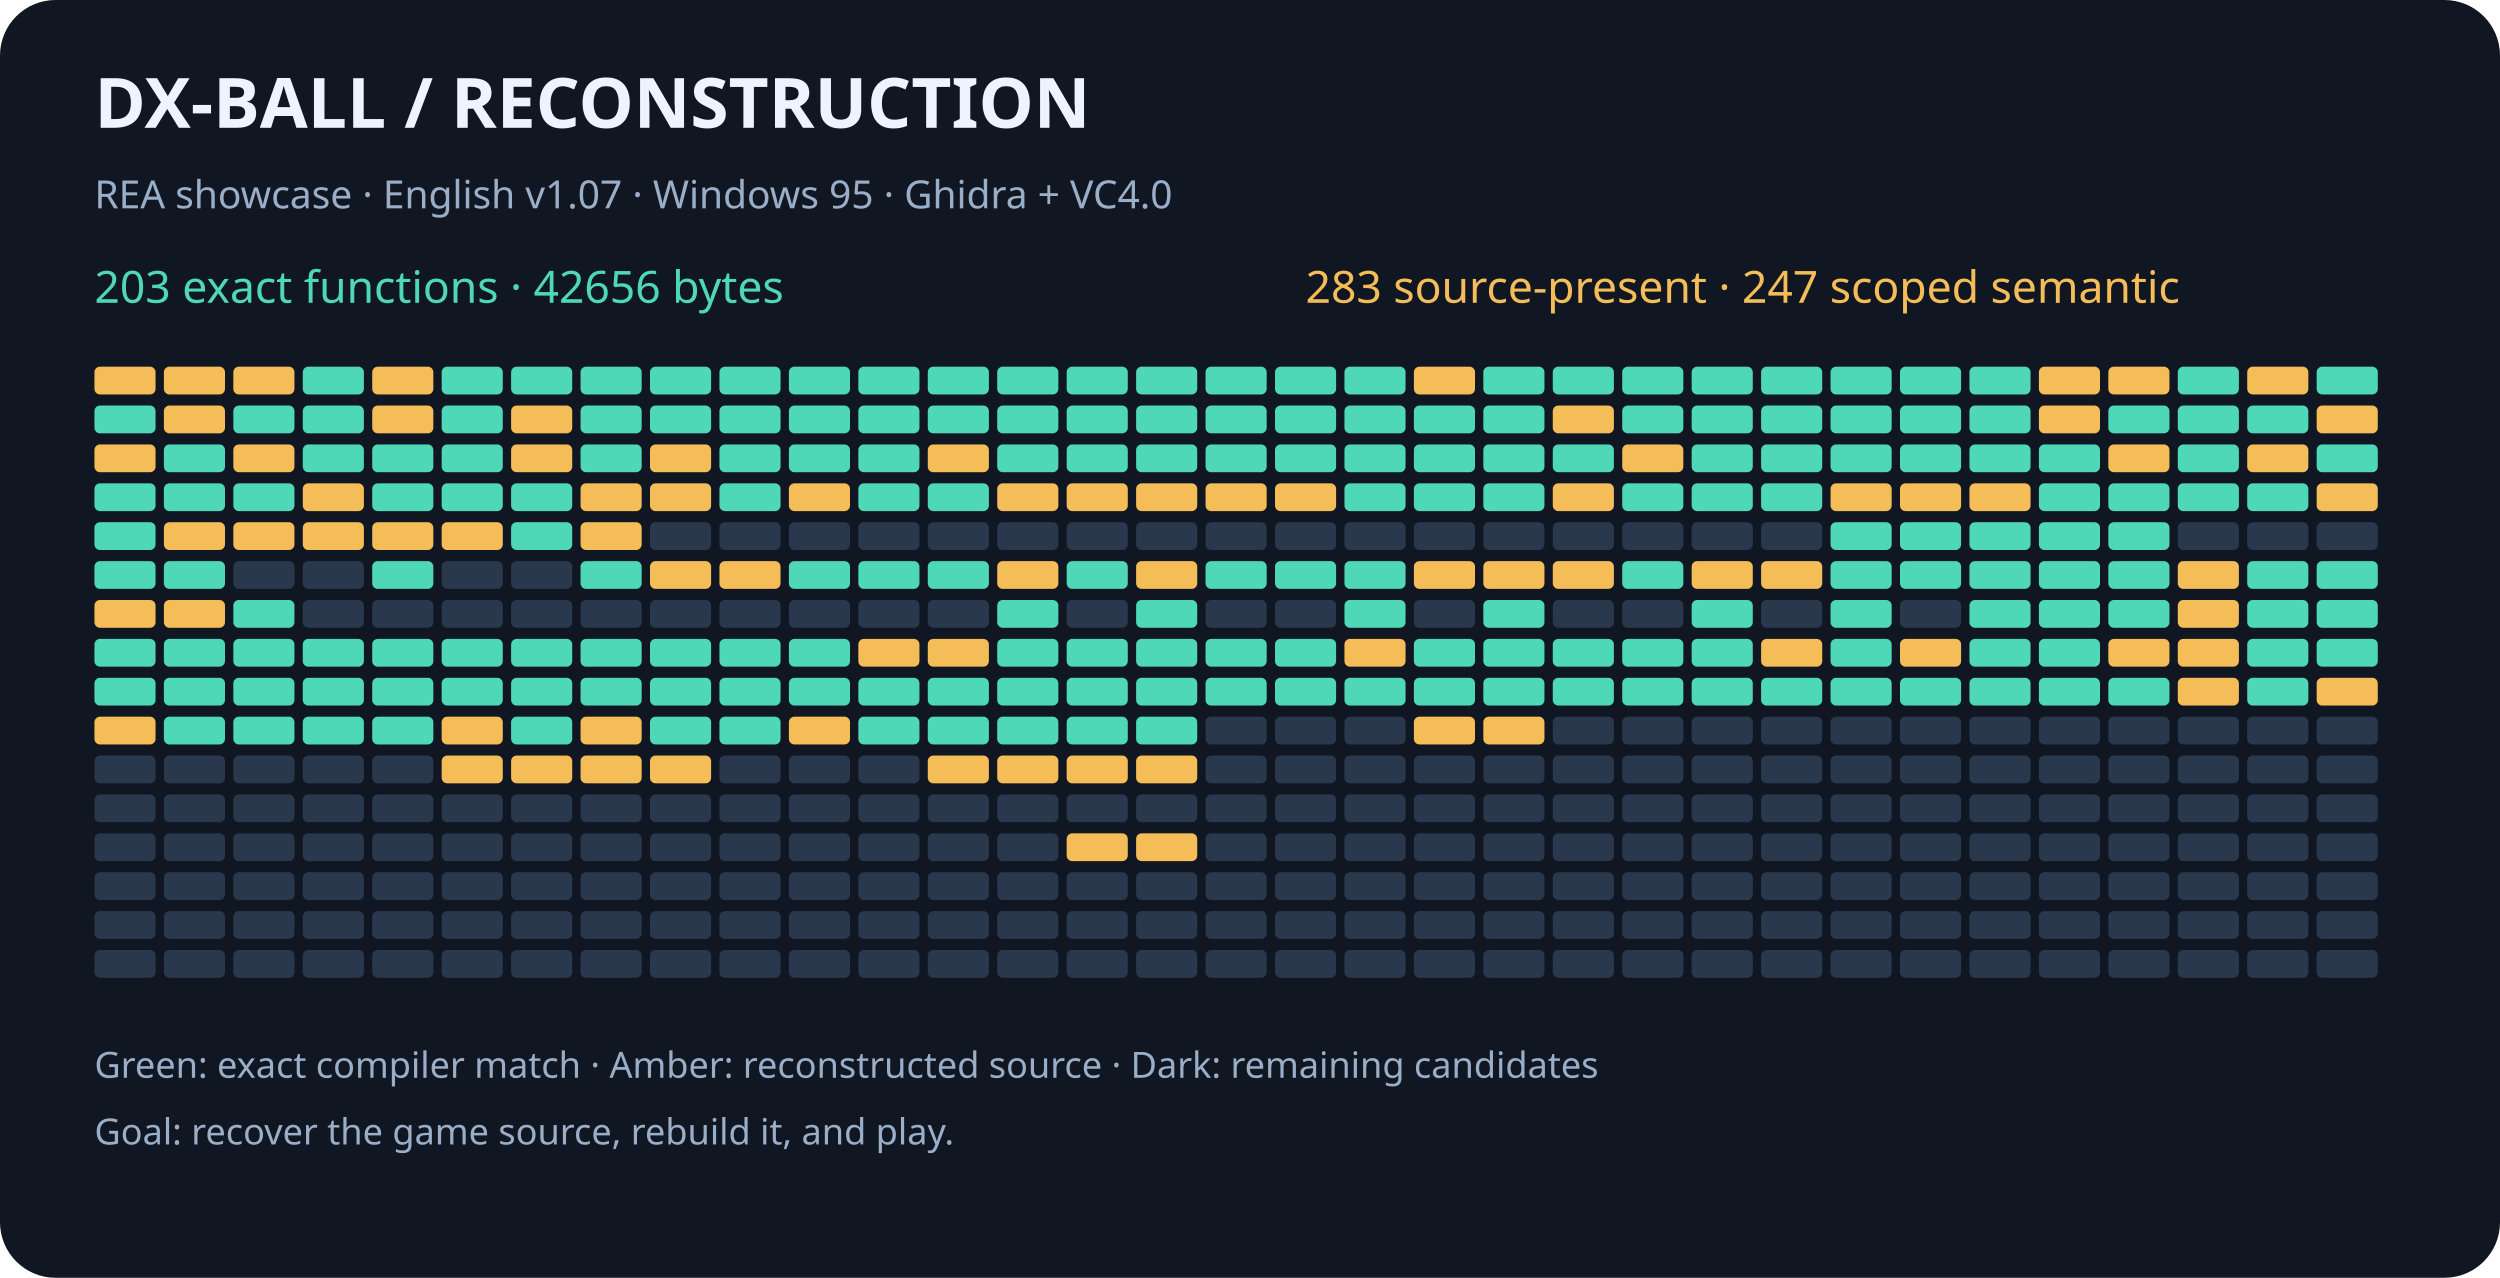
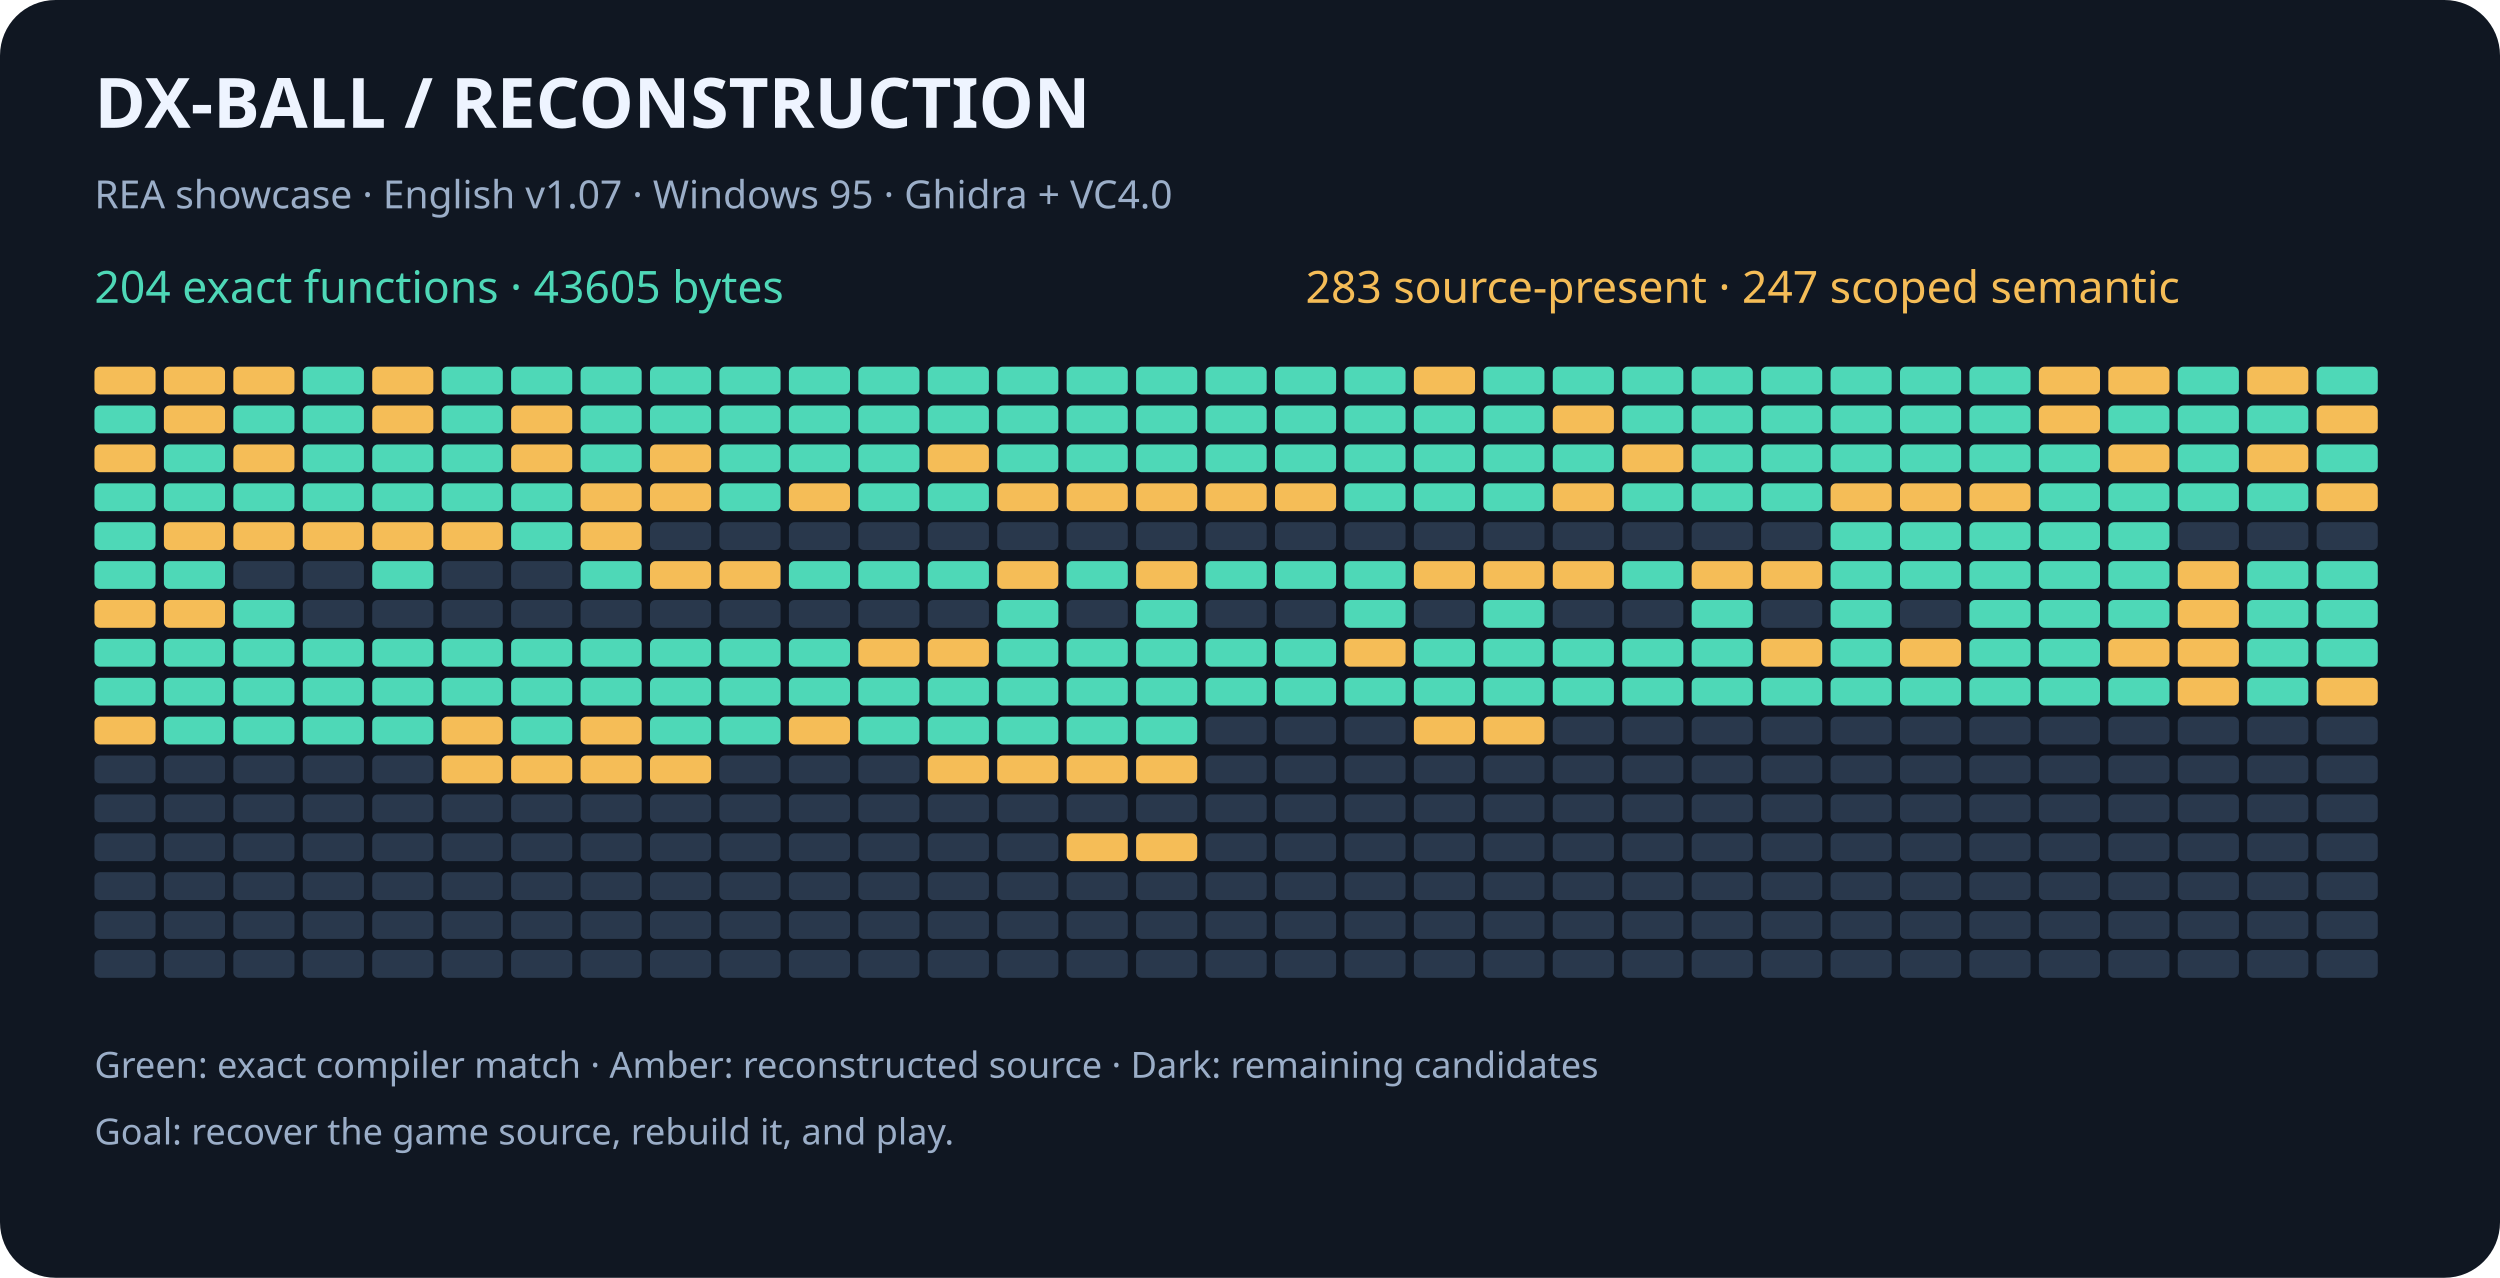
<svg xmlns="http://www.w3.org/2000/svg" width="900" height="460" viewBox="0 0 900 460" role="img" aria-labelledby="title desc">
  <rect width="900" height="460" rx="20" fill="#101722" />
  <g font-family="sans-serif">
    <text x="34" y="46" fill="#eef4ff" font-size="25" font-weight="bold">DX-BALL  /  RECONSTRUCTION</text>
    <text x="34" y="75" fill="#9baec8" font-size="14">REA showcase · English v1.07 · Windows 95 · Ghidra + VC4.0</text>
-     <text x="34" y="109" fill="#4ed8b7" font-size="16">203 exact functions · 42656 bytes</text>
+     <text x="34" y="109" fill="#4ed8b7" font-size="16">204 exact functions · 43605 bytes</text>
    <text x="470" y="109" fill="#f5bd57" font-size="16">283 source-present · 247 scoped semantic</text>
    <rect x="34" y="132" width="22" height="10" rx="2" fill="#f5bd57" />
    <rect x="59" y="132" width="22" height="10" rx="2" fill="#f5bd57" />
    <rect x="84" y="132" width="22" height="10" rx="2" fill="#f5bd57" />
    <rect x="109" y="132" width="22" height="10" rx="2" fill="#4ed8b7" />
    <rect x="134" y="132" width="22" height="10" rx="2" fill="#f5bd57" />
    <rect x="159" y="132" width="22" height="10" rx="2" fill="#4ed8b7" />
    <rect x="184" y="132" width="22" height="10" rx="2" fill="#4ed8b7" />
    <rect x="209" y="132" width="22" height="10" rx="2" fill="#4ed8b7" />
    <rect x="234" y="132" width="22" height="10" rx="2" fill="#4ed8b7" />
    <rect x="259" y="132" width="22" height="10" rx="2" fill="#4ed8b7" />
    <rect x="284" y="132" width="22" height="10" rx="2" fill="#4ed8b7" />
    <rect x="309" y="132" width="22" height="10" rx="2" fill="#4ed8b7" />
    <rect x="334" y="132" width="22" height="10" rx="2" fill="#4ed8b7" />
    <rect x="359" y="132" width="22" height="10" rx="2" fill="#4ed8b7" />
    <rect x="384" y="132" width="22" height="10" rx="2" fill="#4ed8b7" />
    <rect x="409" y="132" width="22" height="10" rx="2" fill="#4ed8b7" />
    <rect x="434" y="132" width="22" height="10" rx="2" fill="#4ed8b7" />
    <rect x="459" y="132" width="22" height="10" rx="2" fill="#4ed8b7" />
    <rect x="484" y="132" width="22" height="10" rx="2" fill="#4ed8b7" />
    <rect x="509" y="132" width="22" height="10" rx="2" fill="#f5bd57" />
    <rect x="534" y="132" width="22" height="10" rx="2" fill="#4ed8b7" />
    <rect x="559" y="132" width="22" height="10" rx="2" fill="#4ed8b7" />
    <rect x="584" y="132" width="22" height="10" rx="2" fill="#4ed8b7" />
    <rect x="609" y="132" width="22" height="10" rx="2" fill="#4ed8b7" />
    <rect x="634" y="132" width="22" height="10" rx="2" fill="#4ed8b7" />
    <rect x="659" y="132" width="22" height="10" rx="2" fill="#4ed8b7" />
    <rect x="684" y="132" width="22" height="10" rx="2" fill="#4ed8b7" />
    <rect x="709" y="132" width="22" height="10" rx="2" fill="#4ed8b7" />
    <rect x="734" y="132" width="22" height="10" rx="2" fill="#f5bd57" />
    <rect x="759" y="132" width="22" height="10" rx="2" fill="#f5bd57" />
    <rect x="784" y="132" width="22" height="10" rx="2" fill="#4ed8b7" />
    <rect x="809" y="132" width="22" height="10" rx="2" fill="#f5bd57" />
    <rect x="834" y="132" width="22" height="10" rx="2" fill="#4ed8b7" />
    <rect x="34" y="146" width="22" height="10" rx="2" fill="#4ed8b7" />
    <rect x="59" y="146" width="22" height="10" rx="2" fill="#f5bd57" />
    <rect x="84" y="146" width="22" height="10" rx="2" fill="#4ed8b7" />
    <rect x="109" y="146" width="22" height="10" rx="2" fill="#4ed8b7" />
    <rect x="134" y="146" width="22" height="10" rx="2" fill="#f5bd57" />
    <rect x="159" y="146" width="22" height="10" rx="2" fill="#4ed8b7" />
    <rect x="184" y="146" width="22" height="10" rx="2" fill="#f5bd57" />
    <rect x="209" y="146" width="22" height="10" rx="2" fill="#4ed8b7" />
    <rect x="234" y="146" width="22" height="10" rx="2" fill="#4ed8b7" />
    <rect x="259" y="146" width="22" height="10" rx="2" fill="#4ed8b7" />
    <rect x="284" y="146" width="22" height="10" rx="2" fill="#4ed8b7" />
    <rect x="309" y="146" width="22" height="10" rx="2" fill="#4ed8b7" />
    <rect x="334" y="146" width="22" height="10" rx="2" fill="#4ed8b7" />
    <rect x="359" y="146" width="22" height="10" rx="2" fill="#4ed8b7" />
    <rect x="384" y="146" width="22" height="10" rx="2" fill="#4ed8b7" />
    <rect x="409" y="146" width="22" height="10" rx="2" fill="#4ed8b7" />
    <rect x="434" y="146" width="22" height="10" rx="2" fill="#4ed8b7" />
    <rect x="459" y="146" width="22" height="10" rx="2" fill="#4ed8b7" />
    <rect x="484" y="146" width="22" height="10" rx="2" fill="#4ed8b7" />
    <rect x="509" y="146" width="22" height="10" rx="2" fill="#4ed8b7" />
    <rect x="534" y="146" width="22" height="10" rx="2" fill="#4ed8b7" />
    <rect x="559" y="146" width="22" height="10" rx="2" fill="#f5bd57" />
    <rect x="584" y="146" width="22" height="10" rx="2" fill="#4ed8b7" />
    <rect x="609" y="146" width="22" height="10" rx="2" fill="#4ed8b7" />
    <rect x="634" y="146" width="22" height="10" rx="2" fill="#4ed8b7" />
    <rect x="659" y="146" width="22" height="10" rx="2" fill="#4ed8b7" />
    <rect x="684" y="146" width="22" height="10" rx="2" fill="#4ed8b7" />
    <rect x="709" y="146" width="22" height="10" rx="2" fill="#4ed8b7" />
    <rect x="734" y="146" width="22" height="10" rx="2" fill="#f5bd57" />
    <rect x="759" y="146" width="22" height="10" rx="2" fill="#4ed8b7" />
    <rect x="784" y="146" width="22" height="10" rx="2" fill="#4ed8b7" />
    <rect x="809" y="146" width="22" height="10" rx="2" fill="#4ed8b7" />
    <rect x="834" y="146" width="22" height="10" rx="2" fill="#f5bd57" />
    <rect x="34" y="160" width="22" height="10" rx="2" fill="#f5bd57" />
    <rect x="59" y="160" width="22" height="10" rx="2" fill="#4ed8b7" />
    <rect x="84" y="160" width="22" height="10" rx="2" fill="#f5bd57" />
    <rect x="109" y="160" width="22" height="10" rx="2" fill="#4ed8b7" />
    <rect x="134" y="160" width="22" height="10" rx="2" fill="#4ed8b7" />
    <rect x="159" y="160" width="22" height="10" rx="2" fill="#4ed8b7" />
    <rect x="184" y="160" width="22" height="10" rx="2" fill="#f5bd57" />
    <rect x="209" y="160" width="22" height="10" rx="2" fill="#4ed8b7" />
    <rect x="234" y="160" width="22" height="10" rx="2" fill="#f5bd57" />
    <rect x="259" y="160" width="22" height="10" rx="2" fill="#4ed8b7" />
    <rect x="284" y="160" width="22" height="10" rx="2" fill="#4ed8b7" />
    <rect x="309" y="160" width="22" height="10" rx="2" fill="#4ed8b7" />
    <rect x="334" y="160" width="22" height="10" rx="2" fill="#f5bd57" />
    <rect x="359" y="160" width="22" height="10" rx="2" fill="#4ed8b7" />
    <rect x="384" y="160" width="22" height="10" rx="2" fill="#4ed8b7" />
    <rect x="409" y="160" width="22" height="10" rx="2" fill="#4ed8b7" />
    <rect x="434" y="160" width="22" height="10" rx="2" fill="#4ed8b7" />
    <rect x="459" y="160" width="22" height="10" rx="2" fill="#4ed8b7" />
    <rect x="484" y="160" width="22" height="10" rx="2" fill="#4ed8b7" />
    <rect x="509" y="160" width="22" height="10" rx="2" fill="#4ed8b7" />
    <rect x="534" y="160" width="22" height="10" rx="2" fill="#4ed8b7" />
    <rect x="559" y="160" width="22" height="10" rx="2" fill="#4ed8b7" />
    <rect x="584" y="160" width="22" height="10" rx="2" fill="#f5bd57" />
    <rect x="609" y="160" width="22" height="10" rx="2" fill="#4ed8b7" />
    <rect x="634" y="160" width="22" height="10" rx="2" fill="#4ed8b7" />
    <rect x="659" y="160" width="22" height="10" rx="2" fill="#4ed8b7" />
    <rect x="684" y="160" width="22" height="10" rx="2" fill="#4ed8b7" />
    <rect x="709" y="160" width="22" height="10" rx="2" fill="#4ed8b7" />
    <rect x="734" y="160" width="22" height="10" rx="2" fill="#4ed8b7" />
    <rect x="759" y="160" width="22" height="10" rx="2" fill="#f5bd57" />
    <rect x="784" y="160" width="22" height="10" rx="2" fill="#4ed8b7" />
    <rect x="809" y="160" width="22" height="10" rx="2" fill="#f5bd57" />
    <rect x="834" y="160" width="22" height="10" rx="2" fill="#4ed8b7" />
    <rect x="34" y="174" width="22" height="10" rx="2" fill="#4ed8b7" />
    <rect x="59" y="174" width="22" height="10" rx="2" fill="#4ed8b7" />
    <rect x="84" y="174" width="22" height="10" rx="2" fill="#4ed8b7" />
-     <rect x="109" y="174" width="22" height="10" rx="2" fill="#f5bd57" />
+     <rect x="109" y="174" width="22" height="10" rx="2" fill="#4ed8b7" />
    <rect x="134" y="174" width="22" height="10" rx="2" fill="#4ed8b7" />
    <rect x="159" y="174" width="22" height="10" rx="2" fill="#4ed8b7" />
    <rect x="184" y="174" width="22" height="10" rx="2" fill="#4ed8b7" />
    <rect x="209" y="174" width="22" height="10" rx="2" fill="#f5bd57" />
    <rect x="234" y="174" width="22" height="10" rx="2" fill="#f5bd57" />
    <rect x="259" y="174" width="22" height="10" rx="2" fill="#4ed8b7" />
    <rect x="284" y="174" width="22" height="10" rx="2" fill="#f5bd57" />
    <rect x="309" y="174" width="22" height="10" rx="2" fill="#4ed8b7" />
    <rect x="334" y="174" width="22" height="10" rx="2" fill="#4ed8b7" />
    <rect x="359" y="174" width="22" height="10" rx="2" fill="#f5bd57" />
    <rect x="384" y="174" width="22" height="10" rx="2" fill="#f5bd57" />
    <rect x="409" y="174" width="22" height="10" rx="2" fill="#f5bd57" />
    <rect x="434" y="174" width="22" height="10" rx="2" fill="#f5bd57" />
    <rect x="459" y="174" width="22" height="10" rx="2" fill="#f5bd57" />
    <rect x="484" y="174" width="22" height="10" rx="2" fill="#4ed8b7" />
    <rect x="509" y="174" width="22" height="10" rx="2" fill="#4ed8b7" />
    <rect x="534" y="174" width="22" height="10" rx="2" fill="#4ed8b7" />
    <rect x="559" y="174" width="22" height="10" rx="2" fill="#f5bd57" />
    <rect x="584" y="174" width="22" height="10" rx="2" fill="#4ed8b7" />
    <rect x="609" y="174" width="22" height="10" rx="2" fill="#4ed8b7" />
    <rect x="634" y="174" width="22" height="10" rx="2" fill="#4ed8b7" />
    <rect x="659" y="174" width="22" height="10" rx="2" fill="#f5bd57" />
    <rect x="684" y="174" width="22" height="10" rx="2" fill="#f5bd57" />
    <rect x="709" y="174" width="22" height="10" rx="2" fill="#f5bd57" />
    <rect x="734" y="174" width="22" height="10" rx="2" fill="#4ed8b7" />
    <rect x="759" y="174" width="22" height="10" rx="2" fill="#4ed8b7" />
    <rect x="784" y="174" width="22" height="10" rx="2" fill="#4ed8b7" />
    <rect x="809" y="174" width="22" height="10" rx="2" fill="#4ed8b7" />
    <rect x="834" y="174" width="22" height="10" rx="2" fill="#f5bd57" />
    <rect x="34" y="188" width="22" height="10" rx="2" fill="#4ed8b7" />
    <rect x="59" y="188" width="22" height="10" rx="2" fill="#f5bd57" />
    <rect x="84" y="188" width="22" height="10" rx="2" fill="#f5bd57" />
    <rect x="109" y="188" width="22" height="10" rx="2" fill="#f5bd57" />
    <rect x="134" y="188" width="22" height="10" rx="2" fill="#f5bd57" />
    <rect x="159" y="188" width="22" height="10" rx="2" fill="#f5bd57" />
    <rect x="184" y="188" width="22" height="10" rx="2" fill="#4ed8b7" />
    <rect x="209" y="188" width="22" height="10" rx="2" fill="#f5bd57" />
    <rect x="234" y="188" width="22" height="10" rx="2" fill="#29384c" />
    <rect x="259" y="188" width="22" height="10" rx="2" fill="#29384c" />
    <rect x="284" y="188" width="22" height="10" rx="2" fill="#29384c" />
    <rect x="309" y="188" width="22" height="10" rx="2" fill="#29384c" />
    <rect x="334" y="188" width="22" height="10" rx="2" fill="#29384c" />
    <rect x="359" y="188" width="22" height="10" rx="2" fill="#29384c" />
    <rect x="384" y="188" width="22" height="10" rx="2" fill="#29384c" />
    <rect x="409" y="188" width="22" height="10" rx="2" fill="#29384c" />
    <rect x="434" y="188" width="22" height="10" rx="2" fill="#29384c" />
    <rect x="459" y="188" width="22" height="10" rx="2" fill="#29384c" />
    <rect x="484" y="188" width="22" height="10" rx="2" fill="#29384c" />
    <rect x="509" y="188" width="22" height="10" rx="2" fill="#29384c" />
    <rect x="534" y="188" width="22" height="10" rx="2" fill="#29384c" />
    <rect x="559" y="188" width="22" height="10" rx="2" fill="#29384c" />
    <rect x="584" y="188" width="22" height="10" rx="2" fill="#29384c" />
    <rect x="609" y="188" width="22" height="10" rx="2" fill="#29384c" />
    <rect x="634" y="188" width="22" height="10" rx="2" fill="#29384c" />
    <rect x="659" y="188" width="22" height="10" rx="2" fill="#4ed8b7" />
    <rect x="684" y="188" width="22" height="10" rx="2" fill="#4ed8b7" />
    <rect x="709" y="188" width="22" height="10" rx="2" fill="#4ed8b7" />
    <rect x="734" y="188" width="22" height="10" rx="2" fill="#4ed8b7" />
    <rect x="759" y="188" width="22" height="10" rx="2" fill="#4ed8b7" />
    <rect x="784" y="188" width="22" height="10" rx="2" fill="#29384c" />
    <rect x="809" y="188" width="22" height="10" rx="2" fill="#29384c" />
    <rect x="834" y="188" width="22" height="10" rx="2" fill="#29384c" />
    <rect x="34" y="202" width="22" height="10" rx="2" fill="#4ed8b7" />
    <rect x="59" y="202" width="22" height="10" rx="2" fill="#4ed8b7" />
    <rect x="84" y="202" width="22" height="10" rx="2" fill="#29384c" />
    <rect x="109" y="202" width="22" height="10" rx="2" fill="#29384c" />
    <rect x="134" y="202" width="22" height="10" rx="2" fill="#4ed8b7" />
    <rect x="159" y="202" width="22" height="10" rx="2" fill="#29384c" />
    <rect x="184" y="202" width="22" height="10" rx="2" fill="#29384c" />
    <rect x="209" y="202" width="22" height="10" rx="2" fill="#4ed8b7" />
    <rect x="234" y="202" width="22" height="10" rx="2" fill="#f5bd57" />
    <rect x="259" y="202" width="22" height="10" rx="2" fill="#f5bd57" />
    <rect x="284" y="202" width="22" height="10" rx="2" fill="#4ed8b7" />
    <rect x="309" y="202" width="22" height="10" rx="2" fill="#4ed8b7" />
    <rect x="334" y="202" width="22" height="10" rx="2" fill="#4ed8b7" />
    <rect x="359" y="202" width="22" height="10" rx="2" fill="#f5bd57" />
    <rect x="384" y="202" width="22" height="10" rx="2" fill="#4ed8b7" />
    <rect x="409" y="202" width="22" height="10" rx="2" fill="#f5bd57" />
    <rect x="434" y="202" width="22" height="10" rx="2" fill="#4ed8b7" />
    <rect x="459" y="202" width="22" height="10" rx="2" fill="#4ed8b7" />
    <rect x="484" y="202" width="22" height="10" rx="2" fill="#4ed8b7" />
    <rect x="509" y="202" width="22" height="10" rx="2" fill="#f5bd57" />
    <rect x="534" y="202" width="22" height="10" rx="2" fill="#f5bd57" />
    <rect x="559" y="202" width="22" height="10" rx="2" fill="#f5bd57" />
    <rect x="584" y="202" width="22" height="10" rx="2" fill="#4ed8b7" />
    <rect x="609" y="202" width="22" height="10" rx="2" fill="#f5bd57" />
    <rect x="634" y="202" width="22" height="10" rx="2" fill="#f5bd57" />
    <rect x="659" y="202" width="22" height="10" rx="2" fill="#4ed8b7" />
    <rect x="684" y="202" width="22" height="10" rx="2" fill="#4ed8b7" />
    <rect x="709" y="202" width="22" height="10" rx="2" fill="#4ed8b7" />
    <rect x="734" y="202" width="22" height="10" rx="2" fill="#4ed8b7" />
    <rect x="759" y="202" width="22" height="10" rx="2" fill="#4ed8b7" />
    <rect x="784" y="202" width="22" height="10" rx="2" fill="#f5bd57" />
    <rect x="809" y="202" width="22" height="10" rx="2" fill="#4ed8b7" />
    <rect x="834" y="202" width="22" height="10" rx="2" fill="#4ed8b7" />
    <rect x="34" y="216" width="22" height="10" rx="2" fill="#f5bd57" />
    <rect x="59" y="216" width="22" height="10" rx="2" fill="#f5bd57" />
    <rect x="84" y="216" width="22" height="10" rx="2" fill="#4ed8b7" />
    <rect x="109" y="216" width="22" height="10" rx="2" fill="#29384c" />
    <rect x="134" y="216" width="22" height="10" rx="2" fill="#29384c" />
    <rect x="159" y="216" width="22" height="10" rx="2" fill="#29384c" />
    <rect x="184" y="216" width="22" height="10" rx="2" fill="#29384c" />
    <rect x="209" y="216" width="22" height="10" rx="2" fill="#29384c" />
    <rect x="234" y="216" width="22" height="10" rx="2" fill="#29384c" />
    <rect x="259" y="216" width="22" height="10" rx="2" fill="#29384c" />
    <rect x="284" y="216" width="22" height="10" rx="2" fill="#29384c" />
    <rect x="309" y="216" width="22" height="10" rx="2" fill="#29384c" />
    <rect x="334" y="216" width="22" height="10" rx="2" fill="#29384c" />
    <rect x="359" y="216" width="22" height="10" rx="2" fill="#4ed8b7" />
    <rect x="384" y="216" width="22" height="10" rx="2" fill="#29384c" />
    <rect x="409" y="216" width="22" height="10" rx="2" fill="#4ed8b7" />
    <rect x="434" y="216" width="22" height="10" rx="2" fill="#29384c" />
    <rect x="459" y="216" width="22" height="10" rx="2" fill="#29384c" />
    <rect x="484" y="216" width="22" height="10" rx="2" fill="#4ed8b7" />
    <rect x="509" y="216" width="22" height="10" rx="2" fill="#29384c" />
    <rect x="534" y="216" width="22" height="10" rx="2" fill="#4ed8b7" />
    <rect x="559" y="216" width="22" height="10" rx="2" fill="#29384c" />
    <rect x="584" y="216" width="22" height="10" rx="2" fill="#29384c" />
    <rect x="609" y="216" width="22" height="10" rx="2" fill="#4ed8b7" />
    <rect x="634" y="216" width="22" height="10" rx="2" fill="#29384c" />
    <rect x="659" y="216" width="22" height="10" rx="2" fill="#4ed8b7" />
    <rect x="684" y="216" width="22" height="10" rx="2" fill="#29384c" />
    <rect x="709" y="216" width="22" height="10" rx="2" fill="#4ed8b7" />
    <rect x="734" y="216" width="22" height="10" rx="2" fill="#4ed8b7" />
    <rect x="759" y="216" width="22" height="10" rx="2" fill="#4ed8b7" />
    <rect x="784" y="216" width="22" height="10" rx="2" fill="#f5bd57" />
    <rect x="809" y="216" width="22" height="10" rx="2" fill="#4ed8b7" />
    <rect x="834" y="216" width="22" height="10" rx="2" fill="#4ed8b7" />
    <rect x="34" y="230" width="22" height="10" rx="2" fill="#4ed8b7" />
    <rect x="59" y="230" width="22" height="10" rx="2" fill="#4ed8b7" />
    <rect x="84" y="230" width="22" height="10" rx="2" fill="#4ed8b7" />
    <rect x="109" y="230" width="22" height="10" rx="2" fill="#4ed8b7" />
    <rect x="134" y="230" width="22" height="10" rx="2" fill="#4ed8b7" />
    <rect x="159" y="230" width="22" height="10" rx="2" fill="#4ed8b7" />
    <rect x="184" y="230" width="22" height="10" rx="2" fill="#4ed8b7" />
    <rect x="209" y="230" width="22" height="10" rx="2" fill="#4ed8b7" />
    <rect x="234" y="230" width="22" height="10" rx="2" fill="#4ed8b7" />
    <rect x="259" y="230" width="22" height="10" rx="2" fill="#4ed8b7" />
    <rect x="284" y="230" width="22" height="10" rx="2" fill="#4ed8b7" />
    <rect x="309" y="230" width="22" height="10" rx="2" fill="#f5bd57" />
    <rect x="334" y="230" width="22" height="10" rx="2" fill="#f5bd57" />
    <rect x="359" y="230" width="22" height="10" rx="2" fill="#4ed8b7" />
    <rect x="384" y="230" width="22" height="10" rx="2" fill="#4ed8b7" />
    <rect x="409" y="230" width="22" height="10" rx="2" fill="#4ed8b7" />
    <rect x="434" y="230" width="22" height="10" rx="2" fill="#4ed8b7" />
    <rect x="459" y="230" width="22" height="10" rx="2" fill="#4ed8b7" />
    <rect x="484" y="230" width="22" height="10" rx="2" fill="#f5bd57" />
    <rect x="509" y="230" width="22" height="10" rx="2" fill="#4ed8b7" />
    <rect x="534" y="230" width="22" height="10" rx="2" fill="#4ed8b7" />
    <rect x="559" y="230" width="22" height="10" rx="2" fill="#4ed8b7" />
    <rect x="584" y="230" width="22" height="10" rx="2" fill="#4ed8b7" />
    <rect x="609" y="230" width="22" height="10" rx="2" fill="#4ed8b7" />
    <rect x="634" y="230" width="22" height="10" rx="2" fill="#f5bd57" />
    <rect x="659" y="230" width="22" height="10" rx="2" fill="#4ed8b7" />
    <rect x="684" y="230" width="22" height="10" rx="2" fill="#f5bd57" />
    <rect x="709" y="230" width="22" height="10" rx="2" fill="#4ed8b7" />
    <rect x="734" y="230" width="22" height="10" rx="2" fill="#4ed8b7" />
    <rect x="759" y="230" width="22" height="10" rx="2" fill="#f5bd57" />
    <rect x="784" y="230" width="22" height="10" rx="2" fill="#f5bd57" />
    <rect x="809" y="230" width="22" height="10" rx="2" fill="#4ed8b7" />
    <rect x="834" y="230" width="22" height="10" rx="2" fill="#4ed8b7" />
    <rect x="34" y="244" width="22" height="10" rx="2" fill="#4ed8b7" />
    <rect x="59" y="244" width="22" height="10" rx="2" fill="#4ed8b7" />
    <rect x="84" y="244" width="22" height="10" rx="2" fill="#4ed8b7" />
    <rect x="109" y="244" width="22" height="10" rx="2" fill="#4ed8b7" />
    <rect x="134" y="244" width="22" height="10" rx="2" fill="#4ed8b7" />
    <rect x="159" y="244" width="22" height="10" rx="2" fill="#4ed8b7" />
    <rect x="184" y="244" width="22" height="10" rx="2" fill="#4ed8b7" />
    <rect x="209" y="244" width="22" height="10" rx="2" fill="#4ed8b7" />
    <rect x="234" y="244" width="22" height="10" rx="2" fill="#4ed8b7" />
    <rect x="259" y="244" width="22" height="10" rx="2" fill="#4ed8b7" />
    <rect x="284" y="244" width="22" height="10" rx="2" fill="#4ed8b7" />
    <rect x="309" y="244" width="22" height="10" rx="2" fill="#4ed8b7" />
    <rect x="334" y="244" width="22" height="10" rx="2" fill="#4ed8b7" />
    <rect x="359" y="244" width="22" height="10" rx="2" fill="#4ed8b7" />
    <rect x="384" y="244" width="22" height="10" rx="2" fill="#4ed8b7" />
    <rect x="409" y="244" width="22" height="10" rx="2" fill="#4ed8b7" />
    <rect x="434" y="244" width="22" height="10" rx="2" fill="#4ed8b7" />
    <rect x="459" y="244" width="22" height="10" rx="2" fill="#4ed8b7" />
    <rect x="484" y="244" width="22" height="10" rx="2" fill="#4ed8b7" />
    <rect x="509" y="244" width="22" height="10" rx="2" fill="#4ed8b7" />
    <rect x="534" y="244" width="22" height="10" rx="2" fill="#4ed8b7" />
    <rect x="559" y="244" width="22" height="10" rx="2" fill="#4ed8b7" />
    <rect x="584" y="244" width="22" height="10" rx="2" fill="#4ed8b7" />
    <rect x="609" y="244" width="22" height="10" rx="2" fill="#4ed8b7" />
    <rect x="634" y="244" width="22" height="10" rx="2" fill="#4ed8b7" />
    <rect x="659" y="244" width="22" height="10" rx="2" fill="#4ed8b7" />
    <rect x="684" y="244" width="22" height="10" rx="2" fill="#4ed8b7" />
    <rect x="709" y="244" width="22" height="10" rx="2" fill="#4ed8b7" />
    <rect x="734" y="244" width="22" height="10" rx="2" fill="#4ed8b7" />
    <rect x="759" y="244" width="22" height="10" rx="2" fill="#4ed8b7" />
    <rect x="784" y="244" width="22" height="10" rx="2" fill="#f5bd57" />
    <rect x="809" y="244" width="22" height="10" rx="2" fill="#4ed8b7" />
    <rect x="834" y="244" width="22" height="10" rx="2" fill="#f5bd57" />
    <rect x="34" y="258" width="22" height="10" rx="2" fill="#f5bd57" />
    <rect x="59" y="258" width="22" height="10" rx="2" fill="#4ed8b7" />
    <rect x="84" y="258" width="22" height="10" rx="2" fill="#4ed8b7" />
    <rect x="109" y="258" width="22" height="10" rx="2" fill="#4ed8b7" />
    <rect x="134" y="258" width="22" height="10" rx="2" fill="#4ed8b7" />
    <rect x="159" y="258" width="22" height="10" rx="2" fill="#f5bd57" />
    <rect x="184" y="258" width="22" height="10" rx="2" fill="#4ed8b7" />
    <rect x="209" y="258" width="22" height="10" rx="2" fill="#f5bd57" />
    <rect x="234" y="258" width="22" height="10" rx="2" fill="#4ed8b7" />
    <rect x="259" y="258" width="22" height="10" rx="2" fill="#4ed8b7" />
    <rect x="284" y="258" width="22" height="10" rx="2" fill="#f5bd57" />
    <rect x="309" y="258" width="22" height="10" rx="2" fill="#4ed8b7" />
    <rect x="334" y="258" width="22" height="10" rx="2" fill="#4ed8b7" />
    <rect x="359" y="258" width="22" height="10" rx="2" fill="#4ed8b7" />
    <rect x="384" y="258" width="22" height="10" rx="2" fill="#4ed8b7" />
    <rect x="409" y="258" width="22" height="10" rx="2" fill="#4ed8b7" />
    <rect x="434" y="258" width="22" height="10" rx="2" fill="#29384c" />
    <rect x="459" y="258" width="22" height="10" rx="2" fill="#29384c" />
    <rect x="484" y="258" width="22" height="10" rx="2" fill="#29384c" />
    <rect x="509" y="258" width="22" height="10" rx="2" fill="#f5bd57" />
    <rect x="534" y="258" width="22" height="10" rx="2" fill="#f5bd57" />
    <rect x="559" y="258" width="22" height="10" rx="2" fill="#29384c" />
    <rect x="584" y="258" width="22" height="10" rx="2" fill="#29384c" />
    <rect x="609" y="258" width="22" height="10" rx="2" fill="#29384c" />
    <rect x="634" y="258" width="22" height="10" rx="2" fill="#29384c" />
    <rect x="659" y="258" width="22" height="10" rx="2" fill="#29384c" />
    <rect x="684" y="258" width="22" height="10" rx="2" fill="#29384c" />
    <rect x="709" y="258" width="22" height="10" rx="2" fill="#29384c" />
    <rect x="734" y="258" width="22" height="10" rx="2" fill="#29384c" />
    <rect x="759" y="258" width="22" height="10" rx="2" fill="#29384c" />
    <rect x="784" y="258" width="22" height="10" rx="2" fill="#29384c" />
    <rect x="809" y="258" width="22" height="10" rx="2" fill="#29384c" />
    <rect x="834" y="258" width="22" height="10" rx="2" fill="#29384c" />
    <rect x="34" y="272" width="22" height="10" rx="2" fill="#29384c" />
    <rect x="59" y="272" width="22" height="10" rx="2" fill="#29384c" />
    <rect x="84" y="272" width="22" height="10" rx="2" fill="#29384c" />
    <rect x="109" y="272" width="22" height="10" rx="2" fill="#29384c" />
    <rect x="134" y="272" width="22" height="10" rx="2" fill="#29384c" />
    <rect x="159" y="272" width="22" height="10" rx="2" fill="#f5bd57" />
    <rect x="184" y="272" width="22" height="10" rx="2" fill="#f5bd57" />
    <rect x="209" y="272" width="22" height="10" rx="2" fill="#f5bd57" />
    <rect x="234" y="272" width="22" height="10" rx="2" fill="#f5bd57" />
    <rect x="259" y="272" width="22" height="10" rx="2" fill="#29384c" />
    <rect x="284" y="272" width="22" height="10" rx="2" fill="#29384c" />
    <rect x="309" y="272" width="22" height="10" rx="2" fill="#29384c" />
    <rect x="334" y="272" width="22" height="10" rx="2" fill="#f5bd57" />
    <rect x="359" y="272" width="22" height="10" rx="2" fill="#f5bd57" />
    <rect x="384" y="272" width="22" height="10" rx="2" fill="#f5bd57" />
    <rect x="409" y="272" width="22" height="10" rx="2" fill="#f5bd57" />
    <rect x="434" y="272" width="22" height="10" rx="2" fill="#29384c" />
    <rect x="459" y="272" width="22" height="10" rx="2" fill="#29384c" />
    <rect x="484" y="272" width="22" height="10" rx="2" fill="#29384c" />
    <rect x="509" y="272" width="22" height="10" rx="2" fill="#29384c" />
    <rect x="534" y="272" width="22" height="10" rx="2" fill="#29384c" />
    <rect x="559" y="272" width="22" height="10" rx="2" fill="#29384c" />
    <rect x="584" y="272" width="22" height="10" rx="2" fill="#29384c" />
    <rect x="609" y="272" width="22" height="10" rx="2" fill="#29384c" />
    <rect x="634" y="272" width="22" height="10" rx="2" fill="#29384c" />
    <rect x="659" y="272" width="22" height="10" rx="2" fill="#29384c" />
    <rect x="684" y="272" width="22" height="10" rx="2" fill="#29384c" />
    <rect x="709" y="272" width="22" height="10" rx="2" fill="#29384c" />
    <rect x="734" y="272" width="22" height="10" rx="2" fill="#29384c" />
    <rect x="759" y="272" width="22" height="10" rx="2" fill="#29384c" />
    <rect x="784" y="272" width="22" height="10" rx="2" fill="#29384c" />
    <rect x="809" y="272" width="22" height="10" rx="2" fill="#29384c" />
    <rect x="834" y="272" width="22" height="10" rx="2" fill="#29384c" />
    <rect x="34" y="286" width="22" height="10" rx="2" fill="#29384c" />
    <rect x="59" y="286" width="22" height="10" rx="2" fill="#29384c" />
    <rect x="84" y="286" width="22" height="10" rx="2" fill="#29384c" />
    <rect x="109" y="286" width="22" height="10" rx="2" fill="#29384c" />
    <rect x="134" y="286" width="22" height="10" rx="2" fill="#29384c" />
    <rect x="159" y="286" width="22" height="10" rx="2" fill="#29384c" />
    <rect x="184" y="286" width="22" height="10" rx="2" fill="#29384c" />
    <rect x="209" y="286" width="22" height="10" rx="2" fill="#29384c" />
    <rect x="234" y="286" width="22" height="10" rx="2" fill="#29384c" />
    <rect x="259" y="286" width="22" height="10" rx="2" fill="#29384c" />
    <rect x="284" y="286" width="22" height="10" rx="2" fill="#29384c" />
    <rect x="309" y="286" width="22" height="10" rx="2" fill="#29384c" />
    <rect x="334" y="286" width="22" height="10" rx="2" fill="#29384c" />
    <rect x="359" y="286" width="22" height="10" rx="2" fill="#29384c" />
    <rect x="384" y="286" width="22" height="10" rx="2" fill="#29384c" />
    <rect x="409" y="286" width="22" height="10" rx="2" fill="#29384c" />
    <rect x="434" y="286" width="22" height="10" rx="2" fill="#29384c" />
    <rect x="459" y="286" width="22" height="10" rx="2" fill="#29384c" />
    <rect x="484" y="286" width="22" height="10" rx="2" fill="#29384c" />
    <rect x="509" y="286" width="22" height="10" rx="2" fill="#29384c" />
    <rect x="534" y="286" width="22" height="10" rx="2" fill="#29384c" />
    <rect x="559" y="286" width="22" height="10" rx="2" fill="#29384c" />
    <rect x="584" y="286" width="22" height="10" rx="2" fill="#29384c" />
    <rect x="609" y="286" width="22" height="10" rx="2" fill="#29384c" />
    <rect x="634" y="286" width="22" height="10" rx="2" fill="#29384c" />
    <rect x="659" y="286" width="22" height="10" rx="2" fill="#29384c" />
    <rect x="684" y="286" width="22" height="10" rx="2" fill="#29384c" />
    <rect x="709" y="286" width="22" height="10" rx="2" fill="#29384c" />
    <rect x="734" y="286" width="22" height="10" rx="2" fill="#29384c" />
    <rect x="759" y="286" width="22" height="10" rx="2" fill="#29384c" />
    <rect x="784" y="286" width="22" height="10" rx="2" fill="#29384c" />
    <rect x="809" y="286" width="22" height="10" rx="2" fill="#29384c" />
    <rect x="834" y="286" width="22" height="10" rx="2" fill="#29384c" />
    <rect x="34" y="300" width="22" height="10" rx="2" fill="#29384c" />
    <rect x="59" y="300" width="22" height="10" rx="2" fill="#29384c" />
    <rect x="84" y="300" width="22" height="10" rx="2" fill="#29384c" />
    <rect x="109" y="300" width="22" height="10" rx="2" fill="#29384c" />
    <rect x="134" y="300" width="22" height="10" rx="2" fill="#29384c" />
    <rect x="159" y="300" width="22" height="10" rx="2" fill="#29384c" />
    <rect x="184" y="300" width="22" height="10" rx="2" fill="#29384c" />
    <rect x="209" y="300" width="22" height="10" rx="2" fill="#29384c" />
    <rect x="234" y="300" width="22" height="10" rx="2" fill="#29384c" />
    <rect x="259" y="300" width="22" height="10" rx="2" fill="#29384c" />
    <rect x="284" y="300" width="22" height="10" rx="2" fill="#29384c" />
    <rect x="309" y="300" width="22" height="10" rx="2" fill="#29384c" />
    <rect x="334" y="300" width="22" height="10" rx="2" fill="#29384c" />
    <rect x="359" y="300" width="22" height="10" rx="2" fill="#29384c" />
    <rect x="384" y="300" width="22" height="10" rx="2" fill="#f5bd57" />
    <rect x="409" y="300" width="22" height="10" rx="2" fill="#f5bd57" />
    <rect x="434" y="300" width="22" height="10" rx="2" fill="#29384c" />
    <rect x="459" y="300" width="22" height="10" rx="2" fill="#29384c" />
    <rect x="484" y="300" width="22" height="10" rx="2" fill="#29384c" />
    <rect x="509" y="300" width="22" height="10" rx="2" fill="#29384c" />
    <rect x="534" y="300" width="22" height="10" rx="2" fill="#29384c" />
    <rect x="559" y="300" width="22" height="10" rx="2" fill="#29384c" />
    <rect x="584" y="300" width="22" height="10" rx="2" fill="#29384c" />
    <rect x="609" y="300" width="22" height="10" rx="2" fill="#29384c" />
    <rect x="634" y="300" width="22" height="10" rx="2" fill="#29384c" />
    <rect x="659" y="300" width="22" height="10" rx="2" fill="#29384c" />
    <rect x="684" y="300" width="22" height="10" rx="2" fill="#29384c" />
    <rect x="709" y="300" width="22" height="10" rx="2" fill="#29384c" />
    <rect x="734" y="300" width="22" height="10" rx="2" fill="#29384c" />
    <rect x="759" y="300" width="22" height="10" rx="2" fill="#29384c" />
    <rect x="784" y="300" width="22" height="10" rx="2" fill="#29384c" />
    <rect x="809" y="300" width="22" height="10" rx="2" fill="#29384c" />
    <rect x="834" y="300" width="22" height="10" rx="2" fill="#29384c" />
    <rect x="34" y="314" width="22" height="10" rx="2" fill="#29384c" />
    <rect x="59" y="314" width="22" height="10" rx="2" fill="#29384c" />
    <rect x="84" y="314" width="22" height="10" rx="2" fill="#29384c" />
    <rect x="109" y="314" width="22" height="10" rx="2" fill="#29384c" />
    <rect x="134" y="314" width="22" height="10" rx="2" fill="#29384c" />
    <rect x="159" y="314" width="22" height="10" rx="2" fill="#29384c" />
    <rect x="184" y="314" width="22" height="10" rx="2" fill="#29384c" />
    <rect x="209" y="314" width="22" height="10" rx="2" fill="#29384c" />
    <rect x="234" y="314" width="22" height="10" rx="2" fill="#29384c" />
    <rect x="259" y="314" width="22" height="10" rx="2" fill="#29384c" />
    <rect x="284" y="314" width="22" height="10" rx="2" fill="#29384c" />
    <rect x="309" y="314" width="22" height="10" rx="2" fill="#29384c" />
    <rect x="334" y="314" width="22" height="10" rx="2" fill="#29384c" />
    <rect x="359" y="314" width="22" height="10" rx="2" fill="#29384c" />
    <rect x="384" y="314" width="22" height="10" rx="2" fill="#29384c" />
    <rect x="409" y="314" width="22" height="10" rx="2" fill="#29384c" />
    <rect x="434" y="314" width="22" height="10" rx="2" fill="#29384c" />
    <rect x="459" y="314" width="22" height="10" rx="2" fill="#29384c" />
    <rect x="484" y="314" width="22" height="10" rx="2" fill="#29384c" />
    <rect x="509" y="314" width="22" height="10" rx="2" fill="#29384c" />
    <rect x="534" y="314" width="22" height="10" rx="2" fill="#29384c" />
    <rect x="559" y="314" width="22" height="10" rx="2" fill="#29384c" />
    <rect x="584" y="314" width="22" height="10" rx="2" fill="#29384c" />
    <rect x="609" y="314" width="22" height="10" rx="2" fill="#29384c" />
    <rect x="634" y="314" width="22" height="10" rx="2" fill="#29384c" />
    <rect x="659" y="314" width="22" height="10" rx="2" fill="#29384c" />
    <rect x="684" y="314" width="22" height="10" rx="2" fill="#29384c" />
    <rect x="709" y="314" width="22" height="10" rx="2" fill="#29384c" />
    <rect x="734" y="314" width="22" height="10" rx="2" fill="#29384c" />
    <rect x="759" y="314" width="22" height="10" rx="2" fill="#29384c" />
    <rect x="784" y="314" width="22" height="10" rx="2" fill="#29384c" />
    <rect x="809" y="314" width="22" height="10" rx="2" fill="#29384c" />
    <rect x="834" y="314" width="22" height="10" rx="2" fill="#29384c" />
    <rect x="34" y="328" width="22" height="10" rx="2" fill="#29384c" />
    <rect x="59" y="328" width="22" height="10" rx="2" fill="#29384c" />
    <rect x="84" y="328" width="22" height="10" rx="2" fill="#29384c" />
    <rect x="109" y="328" width="22" height="10" rx="2" fill="#29384c" />
    <rect x="134" y="328" width="22" height="10" rx="2" fill="#29384c" />
    <rect x="159" y="328" width="22" height="10" rx="2" fill="#29384c" />
    <rect x="184" y="328" width="22" height="10" rx="2" fill="#29384c" />
    <rect x="209" y="328" width="22" height="10" rx="2" fill="#29384c" />
    <rect x="234" y="328" width="22" height="10" rx="2" fill="#29384c" />
    <rect x="259" y="328" width="22" height="10" rx="2" fill="#29384c" />
    <rect x="284" y="328" width="22" height="10" rx="2" fill="#29384c" />
    <rect x="309" y="328" width="22" height="10" rx="2" fill="#29384c" />
    <rect x="334" y="328" width="22" height="10" rx="2" fill="#29384c" />
    <rect x="359" y="328" width="22" height="10" rx="2" fill="#29384c" />
    <rect x="384" y="328" width="22" height="10" rx="2" fill="#29384c" />
    <rect x="409" y="328" width="22" height="10" rx="2" fill="#29384c" />
    <rect x="434" y="328" width="22" height="10" rx="2" fill="#29384c" />
    <rect x="459" y="328" width="22" height="10" rx="2" fill="#29384c" />
    <rect x="484" y="328" width="22" height="10" rx="2" fill="#29384c" />
    <rect x="509" y="328" width="22" height="10" rx="2" fill="#29384c" />
    <rect x="534" y="328" width="22" height="10" rx="2" fill="#29384c" />
    <rect x="559" y="328" width="22" height="10" rx="2" fill="#29384c" />
    <rect x="584" y="328" width="22" height="10" rx="2" fill="#29384c" />
    <rect x="609" y="328" width="22" height="10" rx="2" fill="#29384c" />
    <rect x="634" y="328" width="22" height="10" rx="2" fill="#29384c" />
    <rect x="659" y="328" width="22" height="10" rx="2" fill="#29384c" />
    <rect x="684" y="328" width="22" height="10" rx="2" fill="#29384c" />
    <rect x="709" y="328" width="22" height="10" rx="2" fill="#29384c" />
    <rect x="734" y="328" width="22" height="10" rx="2" fill="#29384c" />
    <rect x="759" y="328" width="22" height="10" rx="2" fill="#29384c" />
    <rect x="784" y="328" width="22" height="10" rx="2" fill="#29384c" />
    <rect x="809" y="328" width="22" height="10" rx="2" fill="#29384c" />
    <rect x="834" y="328" width="22" height="10" rx="2" fill="#29384c" />
    <rect x="34" y="342" width="22" height="10" rx="2" fill="#29384c" />
    <rect x="59" y="342" width="22" height="10" rx="2" fill="#29384c" />
    <rect x="84" y="342" width="22" height="10" rx="2" fill="#29384c" />
    <rect x="109" y="342" width="22" height="10" rx="2" fill="#29384c" />
    <rect x="134" y="342" width="22" height="10" rx="2" fill="#29384c" />
    <rect x="159" y="342" width="22" height="10" rx="2" fill="#29384c" />
    <rect x="184" y="342" width="22" height="10" rx="2" fill="#29384c" />
    <rect x="209" y="342" width="22" height="10" rx="2" fill="#29384c" />
    <rect x="234" y="342" width="22" height="10" rx="2" fill="#29384c" />
    <rect x="259" y="342" width="22" height="10" rx="2" fill="#29384c" />
    <rect x="284" y="342" width="22" height="10" rx="2" fill="#29384c" />
    <rect x="309" y="342" width="22" height="10" rx="2" fill="#29384c" />
    <rect x="334" y="342" width="22" height="10" rx="2" fill="#29384c" />
    <rect x="359" y="342" width="22" height="10" rx="2" fill="#29384c" />
    <rect x="384" y="342" width="22" height="10" rx="2" fill="#29384c" />
    <rect x="409" y="342" width="22" height="10" rx="2" fill="#29384c" />
    <rect x="434" y="342" width="22" height="10" rx="2" fill="#29384c" />
    <rect x="459" y="342" width="22" height="10" rx="2" fill="#29384c" />
    <rect x="484" y="342" width="22" height="10" rx="2" fill="#29384c" />
    <rect x="509" y="342" width="22" height="10" rx="2" fill="#29384c" />
    <rect x="534" y="342" width="22" height="10" rx="2" fill="#29384c" />
    <rect x="559" y="342" width="22" height="10" rx="2" fill="#29384c" />
    <rect x="584" y="342" width="22" height="10" rx="2" fill="#29384c" />
    <rect x="609" y="342" width="22" height="10" rx="2" fill="#29384c" />
    <rect x="634" y="342" width="22" height="10" rx="2" fill="#29384c" />
    <rect x="659" y="342" width="22" height="10" rx="2" fill="#29384c" />
    <rect x="684" y="342" width="22" height="10" rx="2" fill="#29384c" />
    <rect x="709" y="342" width="22" height="10" rx="2" fill="#29384c" />
    <rect x="734" y="342" width="22" height="10" rx="2" fill="#29384c" />
    <rect x="759" y="342" width="22" height="10" rx="2" fill="#29384c" />
    <rect x="784" y="342" width="22" height="10" rx="2" fill="#29384c" />
    <rect x="809" y="342" width="22" height="10" rx="2" fill="#29384c" />
    <rect x="834" y="342" width="22" height="10" rx="2" fill="#29384c" />
    <text x="34" y="388" fill="#9baec8" font-size="13">Green: exact compiler match · Amber: reconstructed source · Dark: remaining candidates</text>
    <text x="34" y="412" fill="#9baec8" font-size="13">Goal: recover the game source, rebuild it, and play.</text>
  </g>
</svg>
